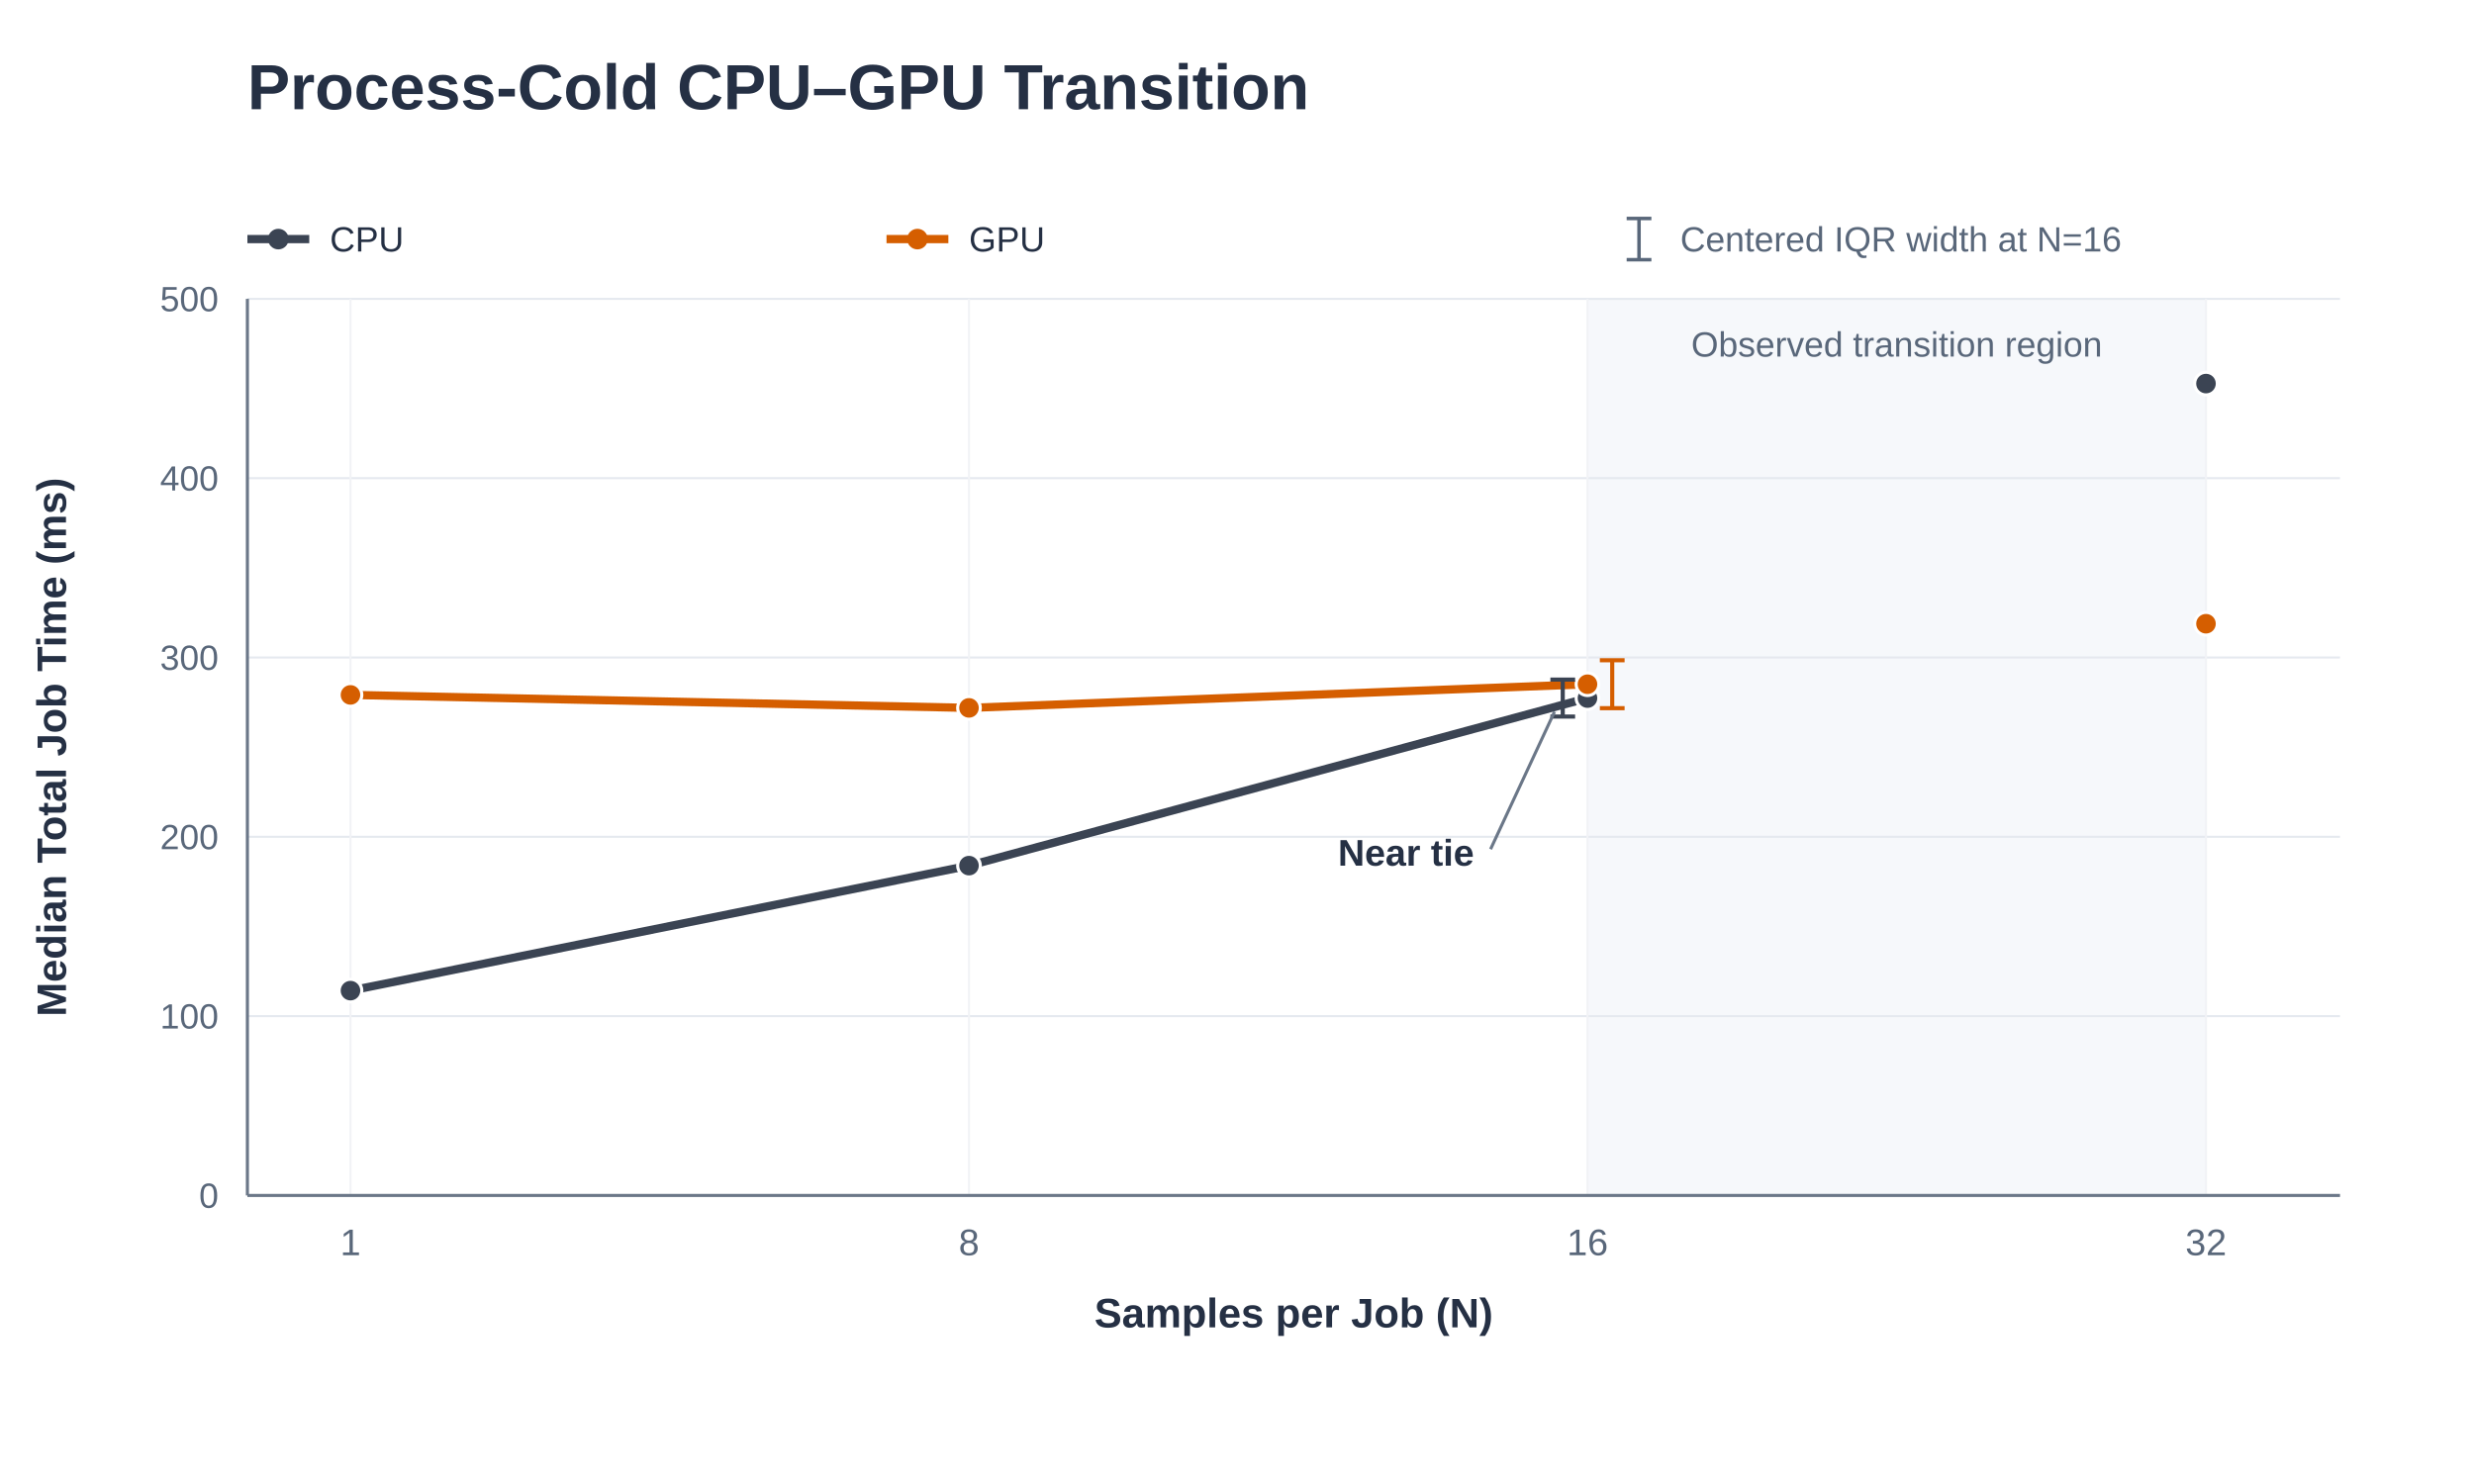
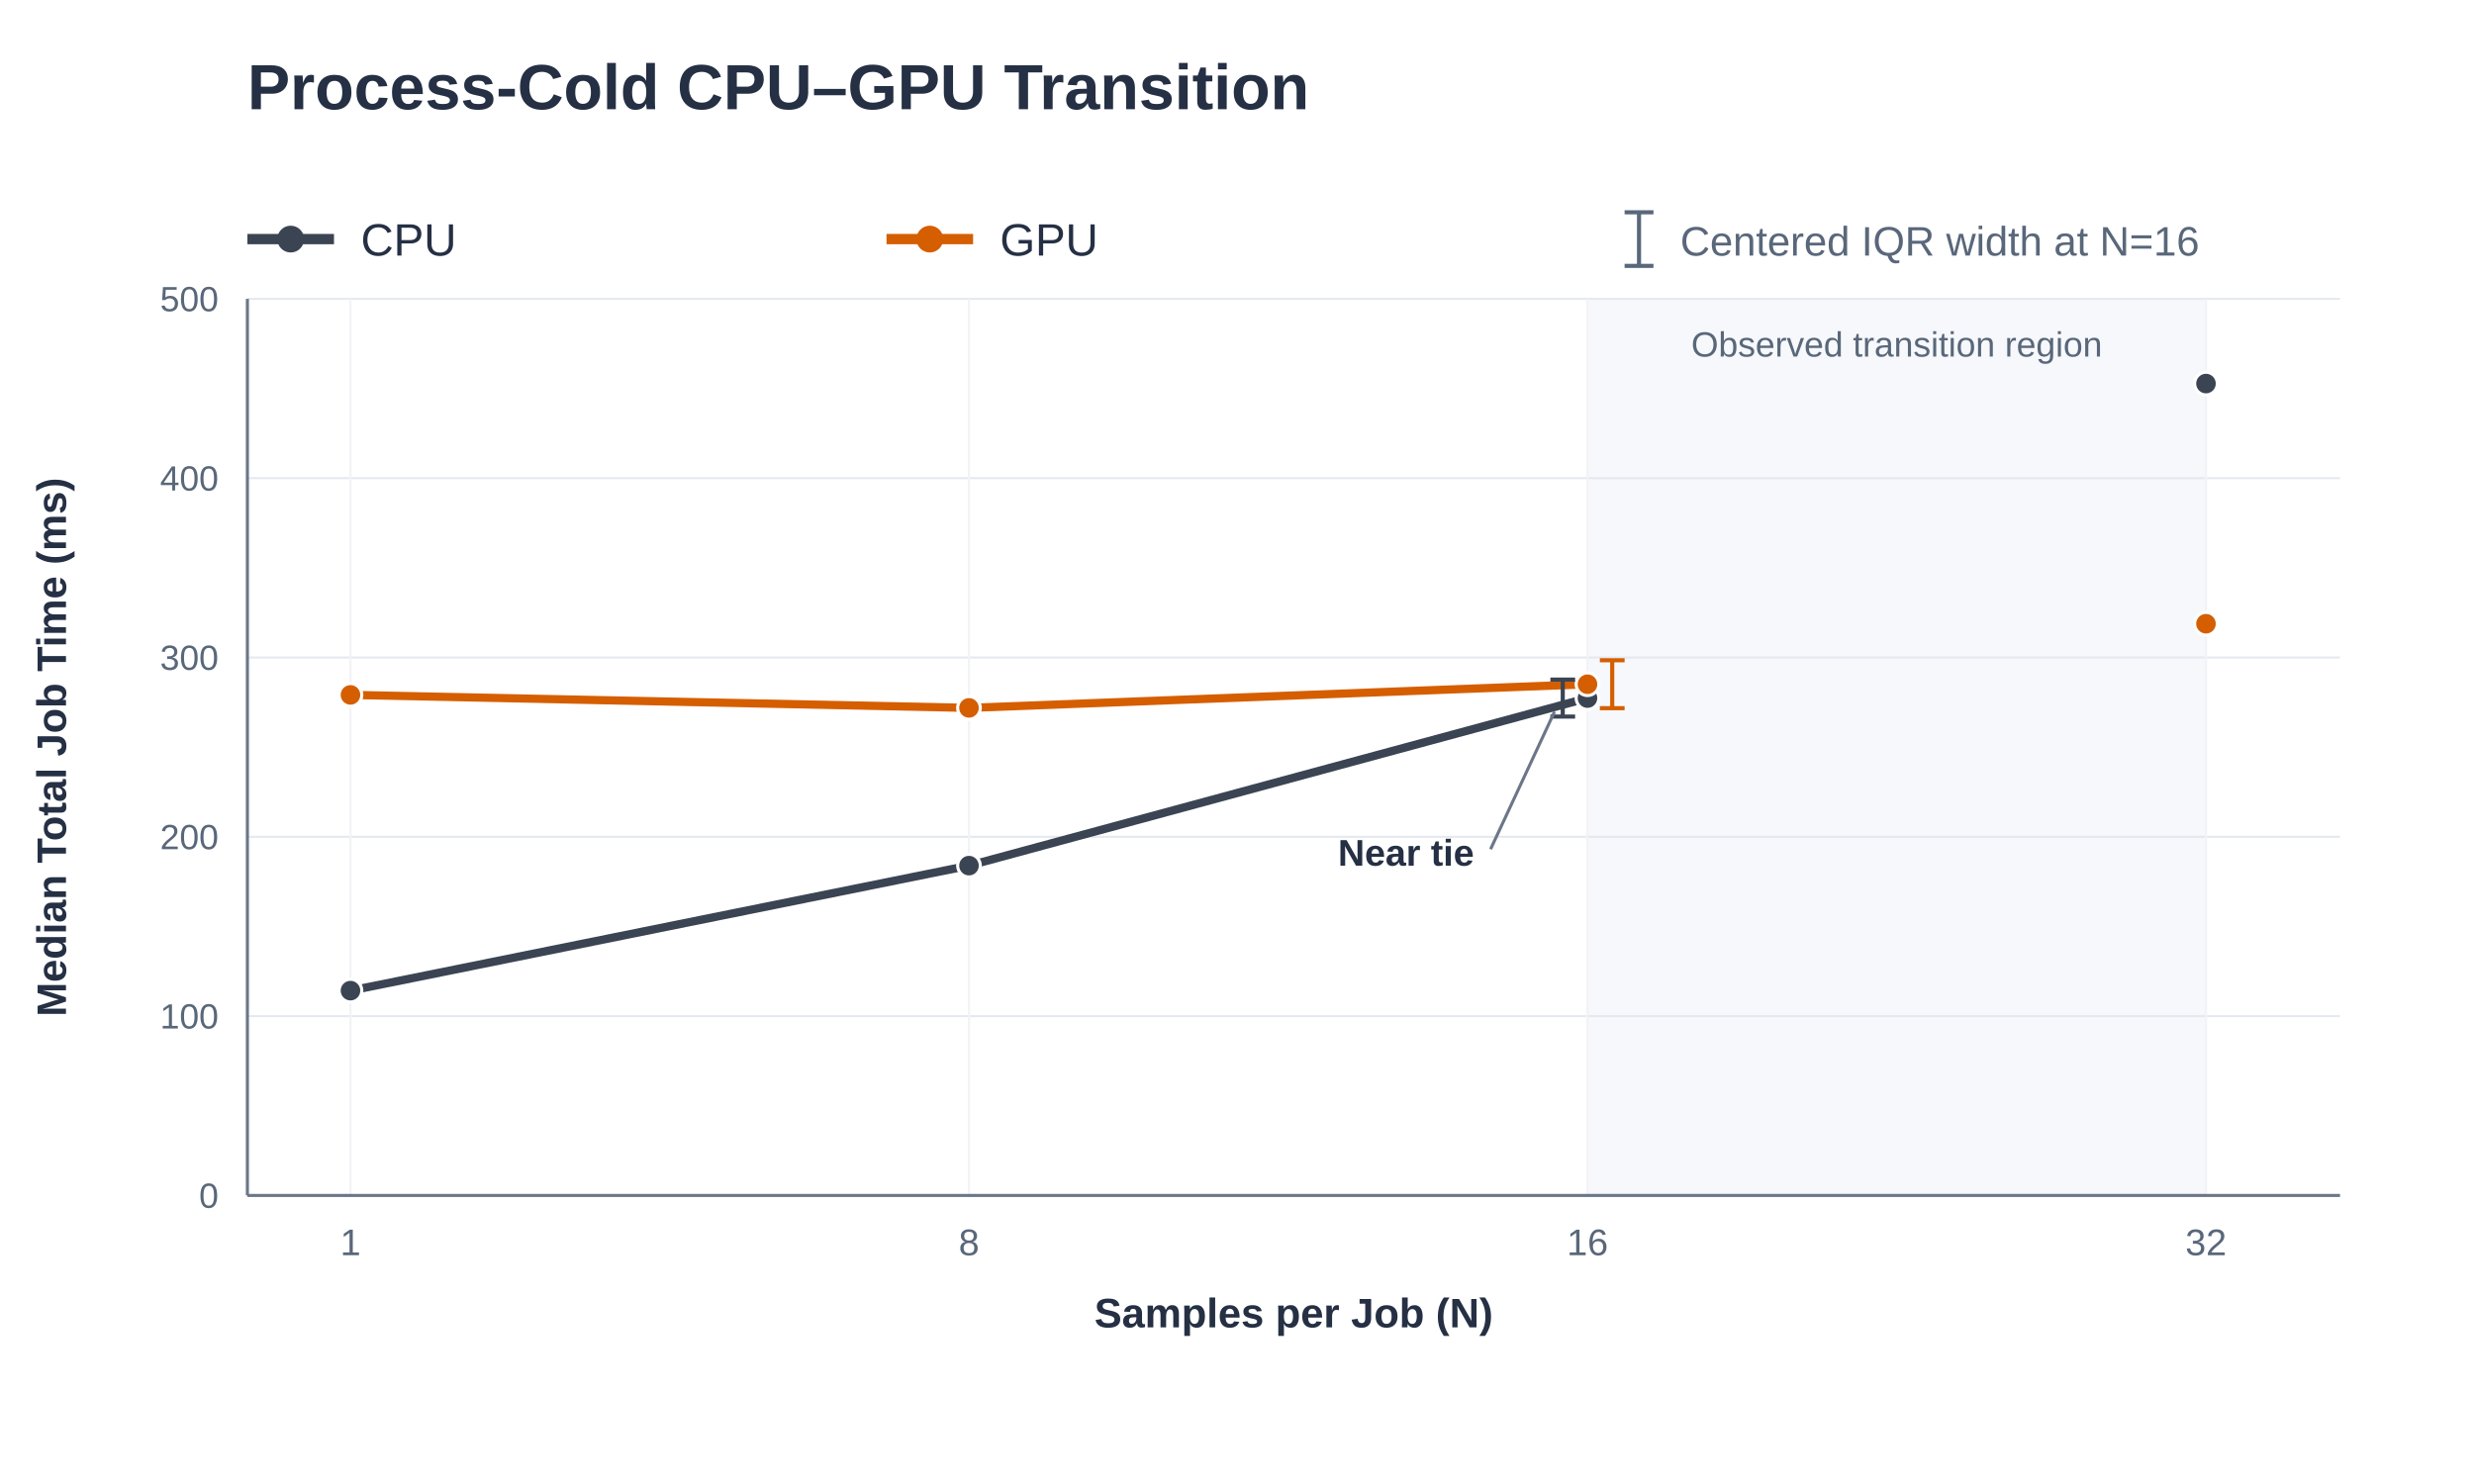
<svg xmlns="http://www.w3.org/2000/svg" width="1200" height="720" viewBox="0 0 1200 720" role="img" aria-label="Process-cold CPU and GPU median total job time at measured N 1, 8, 16, 32">
  <rect width="100%" height="100%" fill="#FFFFFF" />
  <g font-family="Arial, Helvetica, sans-serif">
    <text x="120.00" y="53.00" fill="#253044" font-size="31" font-weight="700" text-anchor="start">Process-Cold CPU–GPU Transition</text>
    <rect x="770" y="145" width="300" height="435" fill="#F6F8FB" />
    <text x="920.00" y="173.00" fill="#59677A" font-size="17" font-weight="400" text-anchor="middle">Observed transition region</text>
-     <line x1="120.00" y1="116.00" x2="150.00" y2="116.00" stroke="#3B4453" stroke-width="4" />
-     <circle cx="135" cy="116" r="5" fill="#3B4453" />
-     <text x="160.00" y="122.00" fill="#253044" font-size="17" font-weight="400" text-anchor="start">CPU</text>
-     <line x1="430.00" y1="116.00" x2="460.00" y2="116.00" stroke="#D55E00" stroke-width="4" />
-     <circle cx="445" cy="116" r="5" fill="#D55E00" />
-     <text x="470.00" y="122.00" fill="#253044" font-size="17" font-weight="400" text-anchor="start">GPU</text>
-     <line x1="795.00" y1="106.00" x2="795.00" y2="126.00" stroke="#59677A" stroke-width="1.7" />
-     <line x1="789.00" y1="106.00" x2="801.00" y2="106.00" stroke="#59677A" stroke-width="1.7" />
-     <line x1="789.00" y1="126.00" x2="801.00" y2="126.00" stroke="#59677A" stroke-width="1.7" />
-     <text x="815.00" y="122.00" fill="#59677A" font-size="17" font-weight="400" text-anchor="start">Centered IQR width at N=16</text>
+     <line x1="120.00" y1="116.00" x2="162.00" y2="116.00" stroke="#3B4453" stroke-width="5" />
+     <circle cx="141" cy="116" r="6.5" fill="#3B4453" />
+     <text x="175.00" y="124.00" fill="#253044" font-size="22" font-weight="400" text-anchor="start">CPU</text>
+     <line x1="430.00" y1="116.00" x2="472.00" y2="116.00" stroke="#D55E00" stroke-width="5" />
+     <circle cx="451" cy="116" r="6.5" fill="#D55E00" />
+     <text x="485.00" y="124.00" fill="#253044" font-size="22" font-weight="400" text-anchor="start">GPU</text>
+     <line x1="795.00" y1="103.00" x2="795.00" y2="129.00" stroke="#59677A" stroke-width="2" />
+     <line x1="788.00" y1="103.00" x2="802.00" y2="103.00" stroke="#59677A" stroke-width="2" />
+     <line x1="788.00" y1="129.00" x2="802.00" y2="129.00" stroke="#59677A" stroke-width="2" />
+     <text x="815.00" y="124.00" fill="#59677A" font-size="20" font-weight="400" text-anchor="start">Centered IQR width at N=16</text>
    <line x1="120.00" y1="580.00" x2="1135.00" y2="580.00" stroke="#E5E9EF" stroke-width="1.0" />
    <text x="106.00" y="586.00" fill="#59677A" font-size="17" font-weight="400" text-anchor="end">0</text>
    <line x1="120.00" y1="493.00" x2="1135.00" y2="493.00" stroke="#E5E9EF" stroke-width="1.0" />
    <text x="106.00" y="499.00" fill="#59677A" font-size="17" font-weight="400" text-anchor="end">100</text>
    <line x1="120.00" y1="406.00" x2="1135.00" y2="406.00" stroke="#E5E9EF" stroke-width="1.0" />
    <text x="106.00" y="412.00" fill="#59677A" font-size="17" font-weight="400" text-anchor="end">200</text>
    <line x1="120.00" y1="319.00" x2="1135.00" y2="319.00" stroke="#E5E9EF" stroke-width="1.0" />
    <text x="106.00" y="325.00" fill="#59677A" font-size="17" font-weight="400" text-anchor="end">300</text>
    <line x1="120.00" y1="232.00" x2="1135.00" y2="232.00" stroke="#E5E9EF" stroke-width="1.0" />
    <text x="106.00" y="238.00" fill="#59677A" font-size="17" font-weight="400" text-anchor="end">400</text>
    <line x1="120.00" y1="145.00" x2="1135.00" y2="145.00" stroke="#E5E9EF" stroke-width="1.0" />
    <text x="106.00" y="151.00" fill="#59677A" font-size="17" font-weight="400" text-anchor="end">500</text>
    <line x1="170.00" y1="145.00" x2="170.00" y2="580.00" stroke="#F1F3F6" stroke-width="1.0" />
    <text x="170.00" y="609.00" fill="#59677A" font-size="18" font-weight="400" text-anchor="middle">1</text>
    <line x1="470.00" y1="145.00" x2="470.00" y2="580.00" stroke="#F1F3F6" stroke-width="1.0" />
    <text x="470.00" y="609.00" fill="#59677A" font-size="18" font-weight="400" text-anchor="middle">8</text>
    <line x1="770.00" y1="145.00" x2="770.00" y2="580.00" stroke="#F1F3F6" stroke-width="1.0" />
    <text x="770.00" y="609.00" fill="#59677A" font-size="18" font-weight="400" text-anchor="middle">16</text>
    <line x1="1070.00" y1="145.00" x2="1070.00" y2="580.00" stroke="#F1F3F6" stroke-width="1.0" />
    <text x="1070.00" y="609.00" fill="#59677A" font-size="18" font-weight="400" text-anchor="middle">32</text>
    <line x1="120.00" y1="145.00" x2="120.00" y2="580.00" stroke="#6B7788" stroke-width="1.5" />
    <line x1="120.00" y1="580.00" x2="1135.00" y2="580.00" stroke="#6B7788" stroke-width="1.5" />
    <text x="627.50" y="644.00" fill="#253044" font-size="20" font-weight="600" text-anchor="middle">Samples per Job (N)</text>
    <text x="0.00" y="0.00" fill="#253044" font-size="20" font-weight="600" text-anchor="middle" transform="translate(32 362.5) rotate(-90)">Median Total Job Time (ms)</text>
    <polyline points="170.00,480.63 470.00,419.98 770.00,338.69" fill="none" stroke="#3B4453" stroke-width="4" stroke-linecap="round" stroke-linejoin="round" />
    <circle cx="170.00" cy="480.63" r="5.5" fill="#3B4453" stroke="white" stroke-width="1.5" />
    <circle cx="470.00" cy="419.98" r="5.5" fill="#3B4453" stroke="white" stroke-width="1.5" />
    <circle cx="1070.00" cy="186.10" r="5.5" fill="#3B4453" stroke="white" stroke-width="1.5" />
    <circle cx="770.00" cy="338.69" r="5.5" fill="#3B4453" stroke="white" stroke-width="1.5" />
    <polyline points="170.00,337.15 470.00,343.45 770.00,331.97" fill="none" stroke="#D55E00" stroke-width="4" stroke-linecap="round" stroke-linejoin="round" />
    <circle cx="170.00" cy="337.15" r="5.5" fill="#D55E00" stroke="white" stroke-width="1.5" />
    <circle cx="470.00" cy="343.45" r="5.5" fill="#D55E00" stroke="white" stroke-width="1.5" />
    <circle cx="1070.00" cy="302.62" r="5.5" fill="#D55E00" stroke="white" stroke-width="1.5" />
    <circle cx="770.00" cy="331.97" r="5.5" fill="#D55E00" stroke="white" stroke-width="1.5" />
    <line x1="758.00" y1="329.72" x2="758.00" y2="347.66" stroke="#3B4453" stroke-width="2" />
    <line x1="752.00" y1="329.72" x2="764.00" y2="329.72" stroke="#3B4453" stroke-width="2" />
    <line x1="752.00" y1="347.66" x2="764.00" y2="347.66" stroke="#3B4453" stroke-width="2" />
    <line x1="782.00" y1="320.34" x2="782.00" y2="343.59" stroke="#D55E00" stroke-width="2" />
    <line x1="776.00" y1="320.34" x2="788.00" y2="320.34" stroke="#D55E00" stroke-width="2" />
    <line x1="776.00" y1="343.59" x2="788.00" y2="343.59" stroke="#D55E00" stroke-width="2" />
    <text x="715.00" y="420.00" fill="#253044" font-size="18" font-weight="600" text-anchor="end">Near tie</text>
    <line x1="723.00" y1="412.00" x2="754.00" y2="345.33" stroke="#6B7788" stroke-width="1.5" />
  </g>
</svg>
